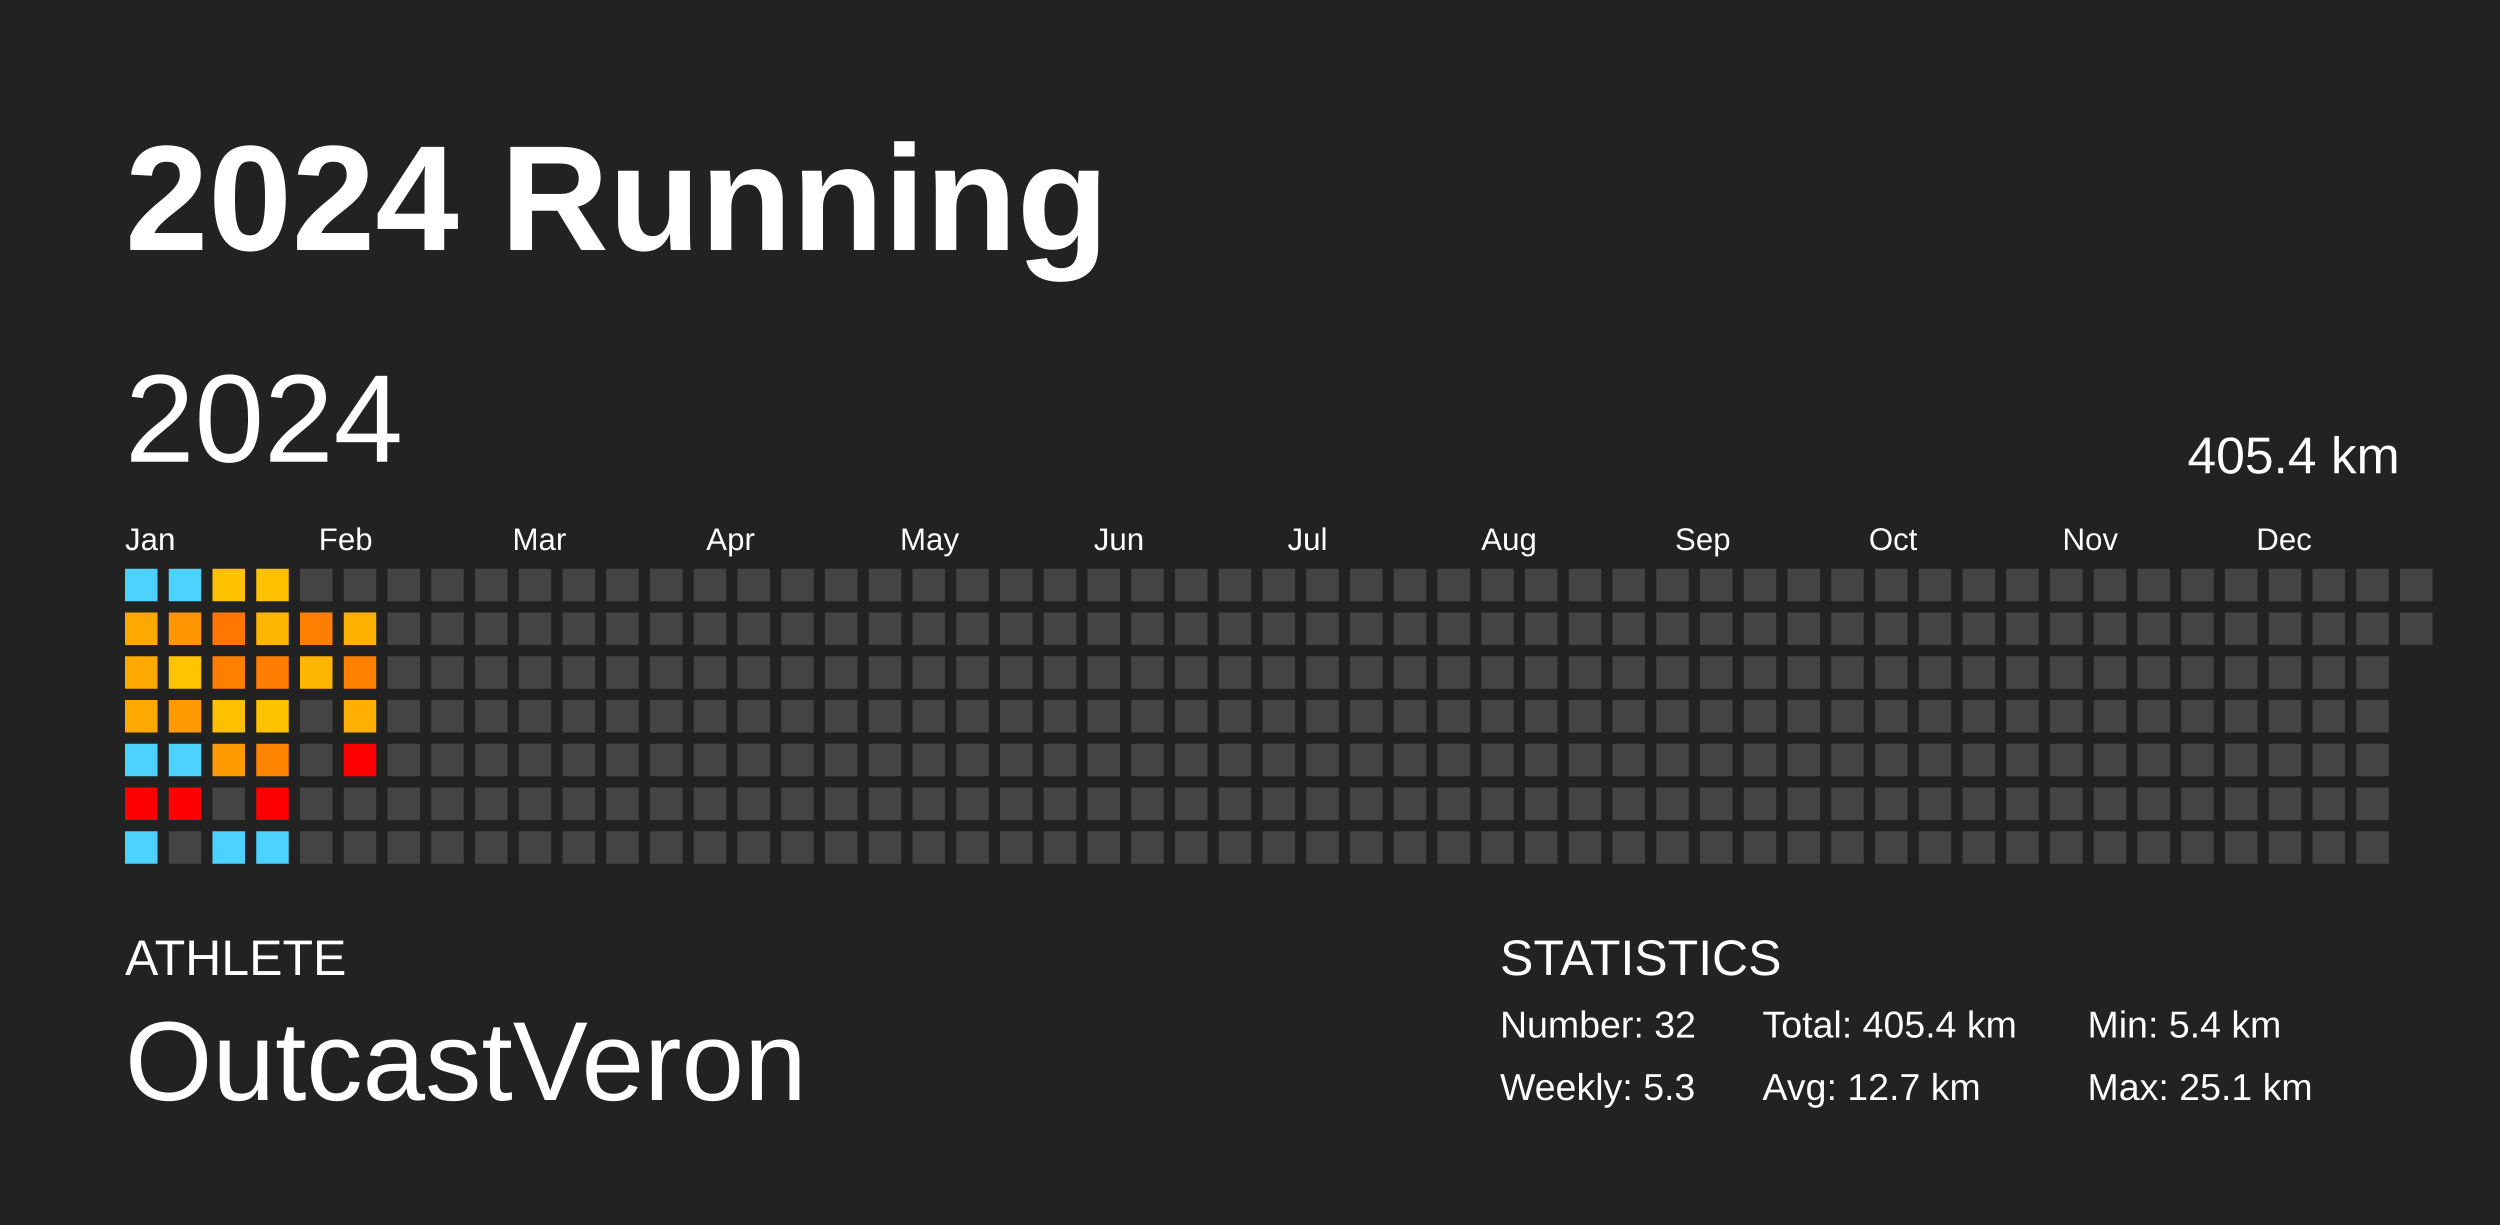
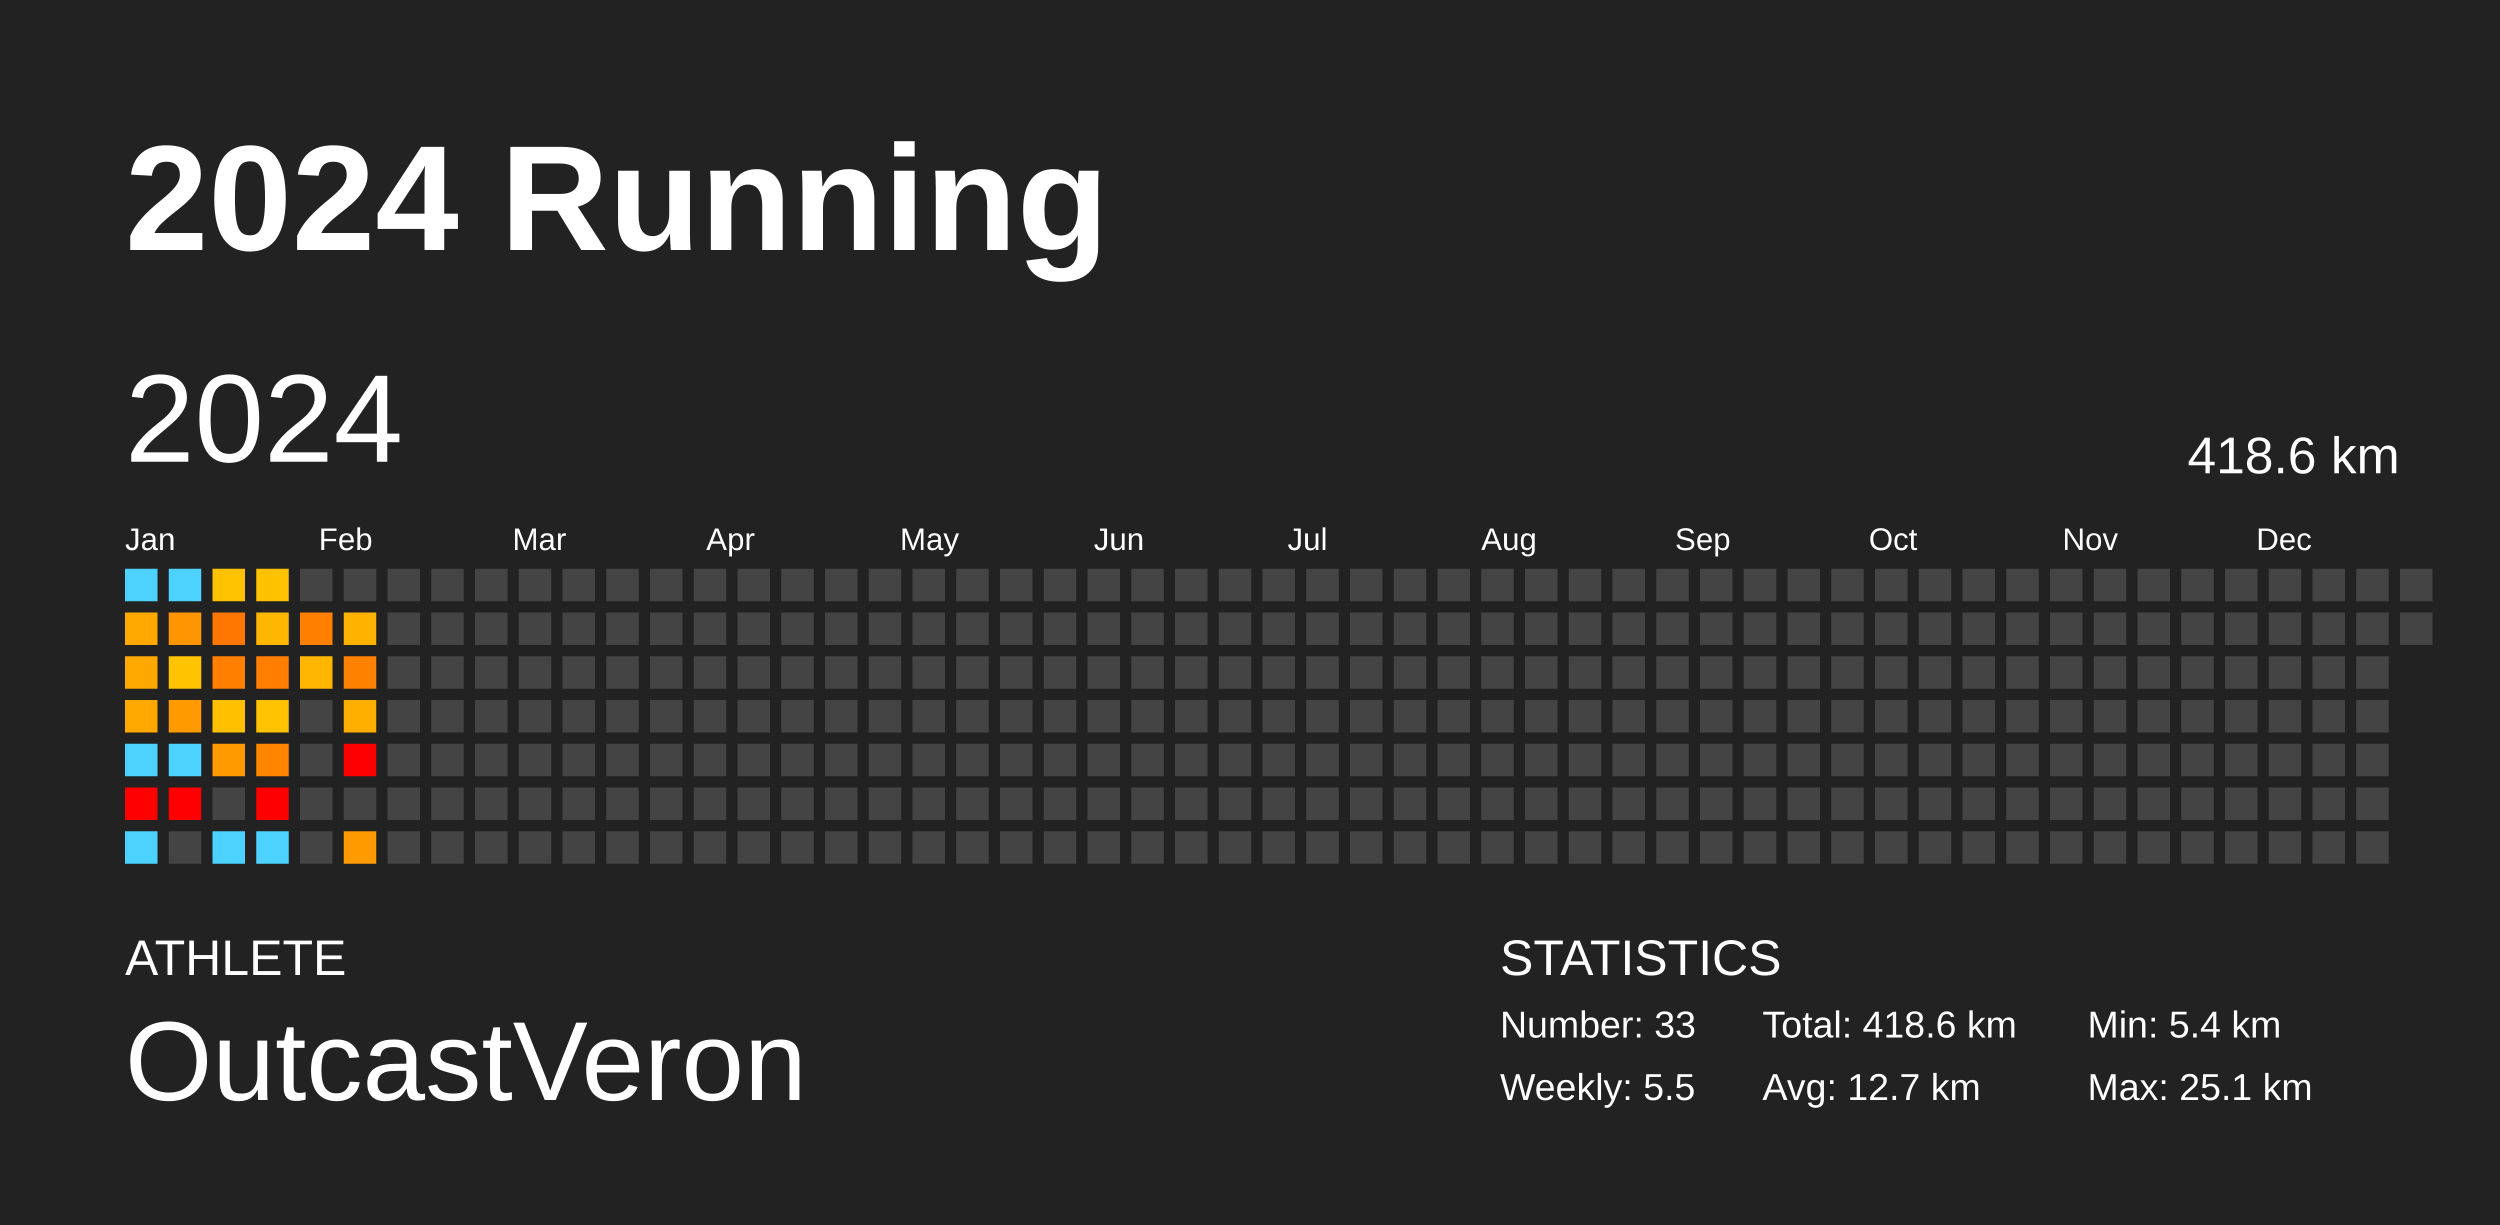
<svg xmlns="http://www.w3.org/2000/svg" baseProfile="full" height="98mm" version="1.1" viewBox="0,0,200,98" width="200mm">
  <defs />
  <rect fill="#222222" height="98" width="200" x="0" y="0" />
  <text fill="#FFFFFF" style="font-size:12px; font-family:Arial; font-weight:bold;" x="10" y="20">2024 Running</text>
  <text fill="#FFFFFF" style="font-size:4px; font-family:Arial" x="10" y="78">ATHLETE</text>
  <text fill="#FFFFFF" style="font-size:9px; font-family:Arial" x="10" y="88">OutcastVeron</text>
  <text fill="#FFFFFF" style="font-size:4px; font-family:Arial" x="120" y="78">STATISTICS</text>
-   <text fill="#FFFFFF" style="font-size:3px; font-family:Arial" x="120" y="83">Number: 32</text>
-   <text fill="#FFFFFF" style="font-size:3px; font-family:Arial" x="120" y="88">Weekly: 5.3</text>
-   <text fill="#FFFFFF" style="font-size:3px; font-family:Arial" x="141" y="83">Total: 405.4 km</text>
+   <text fill="#FFFFFF" style="font-size:3px; font-family:Arial" x="120" y="83">Number: 33</text>
+   <text fill="#FFFFFF" style="font-size:3px; font-family:Arial" x="120" y="88">Weekly: 5.5</text>
+   <text fill="#FFFFFF" style="font-size:3px; font-family:Arial" x="141" y="83">Total: 418.6 km</text>
  <text fill="#FFFFFF" style="font-size:3px; font-family:Arial" x="141" y="88">Avg: 12.7 km</text>
  <text fill="#FFFFFF" style="font-size:3px; font-family:Arial" x="167" y="83">Min: 5.4 km</text>
  <text fill="#FFFFFF" style="font-size:3px; font-family:Arial" x="167" y="88">Max: 25.1 km</text>
  <text dominant-baseline="hanging" fill="#FFFFFF" style="font-size:10.0px; font-family:Arial;" x="10" y="30">2024</text>
-   <text dominant-baseline="hanging" fill="#FFFFFF" style="font-size:4.125px; font-family:Arial;" x="175" y="35">405.4 km</text>
+   <text dominant-baseline="hanging" fill="#FFFFFF" style="font-size:4.125px; font-family:Arial;" x="175" y="35">418.6 km</text>
  <text fill="#FFFFFF" style="font-size:2.5px; font-family:Arial" x="10.0" y="44">Jan</text>
  <text fill="#FFFFFF" style="font-size:2.5px; font-family:Arial" x="25.5" y="44">Feb</text>
  <text fill="#FFFFFF" style="font-size:2.5px; font-family:Arial" x="41.0" y="44">Mar</text>
  <text fill="#FFFFFF" style="font-size:2.5px; font-family:Arial" x="56.5" y="44">Apr</text>
  <text fill="#FFFFFF" style="font-size:2.5px; font-family:Arial" x="72.0" y="44">May</text>
  <text fill="#FFFFFF" style="font-size:2.5px; font-family:Arial" x="87.5" y="44">Jun</text>
  <text fill="#FFFFFF" style="font-size:2.5px; font-family:Arial" x="103.0" y="44">Jul</text>
  <text fill="#FFFFFF" style="font-size:2.5px; font-family:Arial" x="118.5" y="44">Aug</text>
  <text fill="#FFFFFF" style="font-size:2.5px; font-family:Arial" x="134.0" y="44">Sep</text>
  <text fill="#FFFFFF" style="font-size:2.5px; font-family:Arial" x="149.5" y="44">Oct</text>
  <text fill="#FFFFFF" style="font-size:2.5px; font-family:Arial" x="165.0" y="44">Nov</text>
  <text fill="#FFFFFF" style="font-size:2.5px; font-family:Arial" x="180.5" y="44">Dec</text>
  <rect fill="#4dd2ff" height="2.6" width="2.6" x="10.0" y="45.5" />
  <rect fill="#ffa900" height="2.6" width="2.6" x="10.0" y="49.0" />
  <rect fill="#ffa800" height="2.6" width="2.6" x="10.0" y="52.5" />
  <rect fill="#ffa900" height="2.6" width="2.6" x="10.0" y="56.0" />
  <rect fill="#4dd2ff" height="2.6" width="2.6" x="10.0" y="59.5" />
  <rect fill="red" height="2.6" width="2.6" x="10.0" y="63.0" />
  <rect fill="#4dd2ff" height="2.6" width="2.6" x="10.0" y="66.5" />
  <rect fill="#4dd2ff" height="2.6" width="2.6" x="13.5" y="45.5" />
  <rect fill="#ff9500" height="2.6" width="2.6" x="13.5" y="49.0" />
  <rect fill="#ffc300" height="2.6" width="2.6" x="13.5" y="52.5" />
  <rect fill="#ff9a00" height="2.6" width="2.6" x="13.5" y="56.0" />
  <rect fill="#4dd2ff" height="2.6" width="2.6" x="13.5" y="59.5" />
  <rect fill="red" height="2.6" width="2.6" x="13.5" y="63.0" />
  <rect fill="#444444" height="2.6" width="2.6" x="13.5" y="66.5" />
  <rect fill="#ffc200" height="2.6" width="2.6" x="17.0" y="45.5" />
  <rect fill="#ff7600" height="2.6" width="2.6" x="17.0" y="49.0" />
  <rect fill="#ff7f00" height="2.6" width="2.6" x="17.0" y="52.5" />
  <rect fill="#ffc000" height="2.6" width="2.6" x="17.0" y="56.0" />
  <rect fill="#ff9b00" height="2.6" width="2.6" x="17.0" y="59.5" />
  <rect fill="#444444" height="2.6" width="2.6" x="17.0" y="63.0" />
  <rect fill="#4dd2ff" height="2.6" width="2.6" x="17.0" y="66.5" />
  <rect fill="#ffc100" height="2.6" width="2.6" x="20.5" y="45.5" />
  <rect fill="#ffb600" height="2.6" width="2.6" x="20.5" y="49.0" />
  <rect fill="#ff7d00" height="2.6" width="2.6" x="20.5" y="52.5" />
  <rect fill="#ffc200" height="2.6" width="2.6" x="20.5" y="56.0" />
  <rect fill="#ff8400" height="2.6" width="2.6" x="20.5" y="59.5" />
  <rect fill="red" height="2.6" width="2.6" x="20.5" y="63.0" />
  <rect fill="#4dd2ff" height="2.6" width="2.6" x="20.5" y="66.5" />
  <rect fill="#444444" height="2.6" width="2.6" x="24.0" y="45.5" />
  <rect fill="#ff7f00" height="2.6" width="2.6" x="24.0" y="49.0" />
  <rect fill="#ffb600" height="2.6" width="2.6" x="24.0" y="52.5" />
  <rect fill="#444444" height="2.6" width="2.6" x="24.0" y="56.0" />
  <rect fill="#444444" height="2.6" width="2.6" x="24.0" y="59.5" />
  <rect fill="#444444" height="2.6" width="2.6" x="24.0" y="63.0" />
  <rect fill="#444444" height="2.6" width="2.6" x="24.0" y="66.5" />
  <rect fill="#444444" height="2.6" width="2.6" x="27.5" y="45.5" />
  <rect fill="#ffb200" height="2.6" width="2.6" x="27.5" y="49.0" />
  <rect fill="#ff8100" height="2.6" width="2.6" x="27.5" y="52.5" />
  <rect fill="#ffaf00" height="2.6" width="2.6" x="27.5" y="56.0" />
  <rect fill="red" height="2.6" width="2.6" x="27.5" y="59.5" />
  <rect fill="#444444" height="2.6" width="2.6" x="27.5" y="63.0" />
-   <rect fill="#444444" height="2.6" width="2.6" x="27.5" y="66.5" />
+   <rect fill="#ff9a00" height="2.6" width="2.6" x="27.5" y="66.5" />
  <rect fill="#444444" height="2.6" width="2.6" x="31.0" y="45.5" />
  <rect fill="#444444" height="2.6" width="2.6" x="31.0" y="49.0" />
  <rect fill="#444444" height="2.6" width="2.6" x="31.0" y="52.5" />
  <rect fill="#444444" height="2.6" width="2.6" x="31.0" y="56.0" />
  <rect fill="#444444" height="2.6" width="2.6" x="31.0" y="59.5" />
  <rect fill="#444444" height="2.6" width="2.6" x="31.0" y="63.0" />
  <rect fill="#444444" height="2.6" width="2.6" x="31.0" y="66.5" />
  <rect fill="#444444" height="2.6" width="2.6" x="34.5" y="45.5" />
  <rect fill="#444444" height="2.6" width="2.6" x="34.5" y="49.0" />
  <rect fill="#444444" height="2.6" width="2.6" x="34.5" y="52.5" />
  <rect fill="#444444" height="2.6" width="2.6" x="34.5" y="56.0" />
  <rect fill="#444444" height="2.6" width="2.6" x="34.5" y="59.5" />
  <rect fill="#444444" height="2.6" width="2.6" x="34.5" y="63.0" />
  <rect fill="#444444" height="2.6" width="2.6" x="34.5" y="66.5" />
  <rect fill="#444444" height="2.6" width="2.6" x="38.0" y="45.5" />
  <rect fill="#444444" height="2.6" width="2.6" x="38.0" y="49.0" />
  <rect fill="#444444" height="2.6" width="2.6" x="38.0" y="52.5" />
  <rect fill="#444444" height="2.6" width="2.6" x="38.0" y="56.0" />
  <rect fill="#444444" height="2.6" width="2.6" x="38.0" y="59.5" />
  <rect fill="#444444" height="2.6" width="2.6" x="38.0" y="63.0" />
  <rect fill="#444444" height="2.6" width="2.6" x="38.0" y="66.5" />
  <rect fill="#444444" height="2.6" width="2.6" x="41.5" y="45.5" />
  <rect fill="#444444" height="2.6" width="2.6" x="41.5" y="49.0" />
  <rect fill="#444444" height="2.6" width="2.6" x="41.5" y="52.5" />
  <rect fill="#444444" height="2.6" width="2.6" x="41.5" y="56.0" />
  <rect fill="#444444" height="2.6" width="2.6" x="41.5" y="59.5" />
  <rect fill="#444444" height="2.6" width="2.6" x="41.5" y="63.0" />
  <rect fill="#444444" height="2.6" width="2.6" x="41.5" y="66.5" />
  <rect fill="#444444" height="2.6" width="2.6" x="45.0" y="45.5" />
  <rect fill="#444444" height="2.6" width="2.6" x="45.0" y="49.0" />
  <rect fill="#444444" height="2.6" width="2.6" x="45.0" y="52.5" />
  <rect fill="#444444" height="2.6" width="2.6" x="45.0" y="56.0" />
  <rect fill="#444444" height="2.6" width="2.6" x="45.0" y="59.5" />
  <rect fill="#444444" height="2.6" width="2.6" x="45.0" y="63.0" />
  <rect fill="#444444" height="2.6" width="2.6" x="45.0" y="66.5" />
  <rect fill="#444444" height="2.6" width="2.6" x="48.5" y="45.5" />
  <rect fill="#444444" height="2.6" width="2.6" x="48.5" y="49.0" />
  <rect fill="#444444" height="2.6" width="2.6" x="48.5" y="52.5" />
  <rect fill="#444444" height="2.6" width="2.6" x="48.5" y="56.0" />
  <rect fill="#444444" height="2.6" width="2.6" x="48.5" y="59.5" />
  <rect fill="#444444" height="2.6" width="2.6" x="48.5" y="63.0" />
  <rect fill="#444444" height="2.6" width="2.6" x="48.5" y="66.5" />
  <rect fill="#444444" height="2.6" width="2.6" x="52.0" y="45.5" />
  <rect fill="#444444" height="2.6" width="2.6" x="52.0" y="49.0" />
  <rect fill="#444444" height="2.6" width="2.6" x="52.0" y="52.5" />
  <rect fill="#444444" height="2.6" width="2.6" x="52.0" y="56.0" />
  <rect fill="#444444" height="2.6" width="2.6" x="52.0" y="59.5" />
  <rect fill="#444444" height="2.6" width="2.6" x="52.0" y="63.0" />
  <rect fill="#444444" height="2.6" width="2.6" x="52.0" y="66.5" />
  <rect fill="#444444" height="2.6" width="2.6" x="55.5" y="45.5" />
  <rect fill="#444444" height="2.6" width="2.6" x="55.5" y="49.0" />
  <rect fill="#444444" height="2.6" width="2.6" x="55.5" y="52.5" />
  <rect fill="#444444" height="2.6" width="2.6" x="55.5" y="56.0" />
  <rect fill="#444444" height="2.6" width="2.6" x="55.5" y="59.5" />
  <rect fill="#444444" height="2.6" width="2.6" x="55.5" y="63.0" />
  <rect fill="#444444" height="2.6" width="2.6" x="55.5" y="66.5" />
  <rect fill="#444444" height="2.6" width="2.6" x="59.0" y="45.5" />
  <rect fill="#444444" height="2.6" width="2.6" x="59.0" y="49.0" />
  <rect fill="#444444" height="2.6" width="2.6" x="59.0" y="52.5" />
  <rect fill="#444444" height="2.6" width="2.6" x="59.0" y="56.0" />
  <rect fill="#444444" height="2.6" width="2.6" x="59.0" y="59.5" />
  <rect fill="#444444" height="2.6" width="2.6" x="59.0" y="63.0" />
  <rect fill="#444444" height="2.6" width="2.6" x="59.0" y="66.5" />
  <rect fill="#444444" height="2.6" width="2.6" x="62.5" y="45.5" />
  <rect fill="#444444" height="2.6" width="2.6" x="62.5" y="49.0" />
  <rect fill="#444444" height="2.6" width="2.6" x="62.5" y="52.5" />
  <rect fill="#444444" height="2.6" width="2.6" x="62.5" y="56.0" />
  <rect fill="#444444" height="2.6" width="2.6" x="62.5" y="59.5" />
  <rect fill="#444444" height="2.6" width="2.6" x="62.5" y="63.0" />
  <rect fill="#444444" height="2.6" width="2.6" x="62.5" y="66.5" />
  <rect fill="#444444" height="2.6" width="2.6" x="66.0" y="45.5" />
  <rect fill="#444444" height="2.6" width="2.6" x="66.0" y="49.0" />
  <rect fill="#444444" height="2.6" width="2.6" x="66.0" y="52.5" />
  <rect fill="#444444" height="2.6" width="2.6" x="66.0" y="56.0" />
  <rect fill="#444444" height="2.6" width="2.6" x="66.0" y="59.5" />
  <rect fill="#444444" height="2.6" width="2.6" x="66.0" y="63.0" />
  <rect fill="#444444" height="2.6" width="2.6" x="66.0" y="66.5" />
  <rect fill="#444444" height="2.6" width="2.6" x="69.5" y="45.5" />
  <rect fill="#444444" height="2.6" width="2.6" x="69.5" y="49.0" />
  <rect fill="#444444" height="2.6" width="2.6" x="69.5" y="52.5" />
  <rect fill="#444444" height="2.6" width="2.6" x="69.5" y="56.0" />
  <rect fill="#444444" height="2.6" width="2.6" x="69.5" y="59.5" />
  <rect fill="#444444" height="2.6" width="2.6" x="69.5" y="63.0" />
  <rect fill="#444444" height="2.6" width="2.6" x="69.5" y="66.5" />
  <rect fill="#444444" height="2.6" width="2.6" x="73.0" y="45.5" />
  <rect fill="#444444" height="2.6" width="2.6" x="73.0" y="49.0" />
  <rect fill="#444444" height="2.6" width="2.6" x="73.0" y="52.5" />
  <rect fill="#444444" height="2.6" width="2.6" x="73.0" y="56.0" />
  <rect fill="#444444" height="2.6" width="2.6" x="73.0" y="59.5" />
  <rect fill="#444444" height="2.6" width="2.6" x="73.0" y="63.0" />
  <rect fill="#444444" height="2.6" width="2.6" x="73.0" y="66.5" />
  <rect fill="#444444" height="2.6" width="2.6" x="76.5" y="45.5" />
  <rect fill="#444444" height="2.6" width="2.6" x="76.5" y="49.0" />
  <rect fill="#444444" height="2.6" width="2.6" x="76.5" y="52.5" />
  <rect fill="#444444" height="2.6" width="2.6" x="76.5" y="56.0" />
  <rect fill="#444444" height="2.6" width="2.6" x="76.5" y="59.5" />
  <rect fill="#444444" height="2.6" width="2.6" x="76.5" y="63.0" />
  <rect fill="#444444" height="2.6" width="2.6" x="76.5" y="66.5" />
  <rect fill="#444444" height="2.6" width="2.6" x="80.0" y="45.5" />
  <rect fill="#444444" height="2.6" width="2.6" x="80.0" y="49.0" />
  <rect fill="#444444" height="2.6" width="2.6" x="80.0" y="52.5" />
  <rect fill="#444444" height="2.6" width="2.6" x="80.0" y="56.0" />
  <rect fill="#444444" height="2.6" width="2.6" x="80.0" y="59.5" />
  <rect fill="#444444" height="2.6" width="2.6" x="80.0" y="63.0" />
  <rect fill="#444444" height="2.6" width="2.6" x="80.0" y="66.5" />
  <rect fill="#444444" height="2.6" width="2.6" x="83.5" y="45.5" />
  <rect fill="#444444" height="2.6" width="2.6" x="83.5" y="49.0" />
  <rect fill="#444444" height="2.6" width="2.6" x="83.5" y="52.5" />
  <rect fill="#444444" height="2.6" width="2.6" x="83.5" y="56.0" />
  <rect fill="#444444" height="2.6" width="2.6" x="83.5" y="59.5" />
  <rect fill="#444444" height="2.6" width="2.6" x="83.5" y="63.0" />
  <rect fill="#444444" height="2.6" width="2.6" x="83.5" y="66.5" />
  <rect fill="#444444" height="2.6" width="2.6" x="87.0" y="45.5" />
  <rect fill="#444444" height="2.6" width="2.6" x="87.0" y="49.0" />
  <rect fill="#444444" height="2.6" width="2.6" x="87.0" y="52.5" />
  <rect fill="#444444" height="2.6" width="2.6" x="87.0" y="56.0" />
  <rect fill="#444444" height="2.6" width="2.6" x="87.0" y="59.5" />
  <rect fill="#444444" height="2.6" width="2.6" x="87.0" y="63.0" />
  <rect fill="#444444" height="2.6" width="2.6" x="87.0" y="66.5" />
  <rect fill="#444444" height="2.6" width="2.6" x="90.5" y="45.5" />
  <rect fill="#444444" height="2.6" width="2.6" x="90.5" y="49.0" />
  <rect fill="#444444" height="2.6" width="2.6" x="90.5" y="52.5" />
  <rect fill="#444444" height="2.6" width="2.6" x="90.5" y="56.0" />
  <rect fill="#444444" height="2.6" width="2.6" x="90.5" y="59.5" />
  <rect fill="#444444" height="2.6" width="2.6" x="90.5" y="63.0" />
  <rect fill="#444444" height="2.6" width="2.6" x="90.5" y="66.5" />
  <rect fill="#444444" height="2.6" width="2.6" x="94.0" y="45.5" />
  <rect fill="#444444" height="2.6" width="2.6" x="94.0" y="49.0" />
  <rect fill="#444444" height="2.6" width="2.6" x="94.0" y="52.5" />
  <rect fill="#444444" height="2.6" width="2.6" x="94.0" y="56.0" />
  <rect fill="#444444" height="2.6" width="2.6" x="94.0" y="59.5" />
  <rect fill="#444444" height="2.6" width="2.6" x="94.0" y="63.0" />
  <rect fill="#444444" height="2.6" width="2.6" x="94.0" y="66.5" />
  <rect fill="#444444" height="2.6" width="2.6" x="97.5" y="45.5" />
  <rect fill="#444444" height="2.6" width="2.6" x="97.5" y="49.0" />
  <rect fill="#444444" height="2.6" width="2.6" x="97.5" y="52.5" />
  <rect fill="#444444" height="2.6" width="2.6" x="97.5" y="56.0" />
  <rect fill="#444444" height="2.6" width="2.6" x="97.5" y="59.5" />
  <rect fill="#444444" height="2.6" width="2.6" x="97.5" y="63.0" />
  <rect fill="#444444" height="2.6" width="2.6" x="97.5" y="66.5" />
  <rect fill="#444444" height="2.6" width="2.6" x="101.0" y="45.5" />
  <rect fill="#444444" height="2.6" width="2.6" x="101.0" y="49.0" />
  <rect fill="#444444" height="2.6" width="2.6" x="101.0" y="52.5" />
  <rect fill="#444444" height="2.6" width="2.6" x="101.0" y="56.0" />
  <rect fill="#444444" height="2.6" width="2.6" x="101.0" y="59.5" />
  <rect fill="#444444" height="2.6" width="2.6" x="101.0" y="63.0" />
  <rect fill="#444444" height="2.6" width="2.6" x="101.0" y="66.5" />
  <rect fill="#444444" height="2.6" width="2.6" x="104.5" y="45.5" />
  <rect fill="#444444" height="2.6" width="2.6" x="104.5" y="49.0" />
  <rect fill="#444444" height="2.6" width="2.6" x="104.5" y="52.5" />
  <rect fill="#444444" height="2.6" width="2.6" x="104.5" y="56.0" />
  <rect fill="#444444" height="2.6" width="2.6" x="104.5" y="59.5" />
  <rect fill="#444444" height="2.6" width="2.6" x="104.5" y="63.0" />
  <rect fill="#444444" height="2.6" width="2.6" x="104.5" y="66.5" />
  <rect fill="#444444" height="2.6" width="2.6" x="108.0" y="45.5" />
  <rect fill="#444444" height="2.6" width="2.6" x="108.0" y="49.0" />
  <rect fill="#444444" height="2.6" width="2.6" x="108.0" y="52.5" />
  <rect fill="#444444" height="2.6" width="2.6" x="108.0" y="56.0" />
  <rect fill="#444444" height="2.6" width="2.6" x="108.0" y="59.5" />
  <rect fill="#444444" height="2.6" width="2.6" x="108.0" y="63.0" />
  <rect fill="#444444" height="2.6" width="2.6" x="108.0" y="66.5" />
  <rect fill="#444444" height="2.6" width="2.6" x="111.5" y="45.5" />
  <rect fill="#444444" height="2.6" width="2.6" x="111.5" y="49.0" />
  <rect fill="#444444" height="2.6" width="2.6" x="111.5" y="52.5" />
  <rect fill="#444444" height="2.6" width="2.6" x="111.5" y="56.0" />
  <rect fill="#444444" height="2.6" width="2.6" x="111.5" y="59.5" />
  <rect fill="#444444" height="2.6" width="2.6" x="111.5" y="63.0" />
  <rect fill="#444444" height="2.6" width="2.6" x="111.5" y="66.5" />
  <rect fill="#444444" height="2.6" width="2.6" x="115.0" y="45.5" />
  <rect fill="#444444" height="2.6" width="2.6" x="115.0" y="49.0" />
  <rect fill="#444444" height="2.6" width="2.6" x="115.0" y="52.5" />
  <rect fill="#444444" height="2.6" width="2.6" x="115.0" y="56.0" />
  <rect fill="#444444" height="2.6" width="2.6" x="115.0" y="59.5" />
  <rect fill="#444444" height="2.6" width="2.6" x="115.0" y="63.0" />
  <rect fill="#444444" height="2.6" width="2.6" x="115.0" y="66.5" />
  <rect fill="#444444" height="2.6" width="2.6" x="118.5" y="45.5" />
  <rect fill="#444444" height="2.6" width="2.6" x="118.5" y="49.0" />
  <rect fill="#444444" height="2.6" width="2.6" x="118.5" y="52.5" />
  <rect fill="#444444" height="2.6" width="2.6" x="118.5" y="56.0" />
  <rect fill="#444444" height="2.6" width="2.6" x="118.5" y="59.5" />
  <rect fill="#444444" height="2.6" width="2.6" x="118.5" y="63.0" />
  <rect fill="#444444" height="2.6" width="2.6" x="118.5" y="66.5" />
  <rect fill="#444444" height="2.6" width="2.6" x="122.0" y="45.5" />
  <rect fill="#444444" height="2.6" width="2.6" x="122.0" y="49.0" />
  <rect fill="#444444" height="2.6" width="2.6" x="122.0" y="52.5" />
  <rect fill="#444444" height="2.6" width="2.6" x="122.0" y="56.0" />
  <rect fill="#444444" height="2.6" width="2.6" x="122.0" y="59.5" />
  <rect fill="#444444" height="2.6" width="2.6" x="122.0" y="63.0" />
  <rect fill="#444444" height="2.6" width="2.6" x="122.0" y="66.5" />
  <rect fill="#444444" height="2.6" width="2.6" x="125.5" y="45.5" />
  <rect fill="#444444" height="2.6" width="2.6" x="125.5" y="49.0" />
  <rect fill="#444444" height="2.6" width="2.6" x="125.5" y="52.5" />
  <rect fill="#444444" height="2.6" width="2.6" x="125.5" y="56.0" />
  <rect fill="#444444" height="2.6" width="2.6" x="125.5" y="59.5" />
  <rect fill="#444444" height="2.6" width="2.6" x="125.5" y="63.0" />
  <rect fill="#444444" height="2.6" width="2.6" x="125.5" y="66.5" />
  <rect fill="#444444" height="2.6" width="2.6" x="129.0" y="45.5" />
  <rect fill="#444444" height="2.6" width="2.6" x="129.0" y="49.0" />
  <rect fill="#444444" height="2.6" width="2.6" x="129.0" y="52.5" />
  <rect fill="#444444" height="2.6" width="2.6" x="129.0" y="56.0" />
  <rect fill="#444444" height="2.6" width="2.6" x="129.0" y="59.5" />
  <rect fill="#444444" height="2.6" width="2.6" x="129.0" y="63.0" />
  <rect fill="#444444" height="2.6" width="2.6" x="129.0" y="66.5" />
  <rect fill="#444444" height="2.6" width="2.6" x="132.5" y="45.5" />
  <rect fill="#444444" height="2.6" width="2.6" x="132.5" y="49.0" />
  <rect fill="#444444" height="2.6" width="2.6" x="132.5" y="52.5" />
  <rect fill="#444444" height="2.6" width="2.6" x="132.5" y="56.0" />
  <rect fill="#444444" height="2.6" width="2.6" x="132.5" y="59.5" />
  <rect fill="#444444" height="2.6" width="2.6" x="132.5" y="63.0" />
  <rect fill="#444444" height="2.6" width="2.6" x="132.5" y="66.5" />
  <rect fill="#444444" height="2.6" width="2.6" x="136.0" y="45.5" />
  <rect fill="#444444" height="2.6" width="2.6" x="136.0" y="49.0" />
  <rect fill="#444444" height="2.6" width="2.6" x="136.0" y="52.5" />
  <rect fill="#444444" height="2.6" width="2.6" x="136.0" y="56.0" />
  <rect fill="#444444" height="2.6" width="2.6" x="136.0" y="59.5" />
  <rect fill="#444444" height="2.6" width="2.6" x="136.0" y="63.0" />
  <rect fill="#444444" height="2.6" width="2.6" x="136.0" y="66.5" />
  <rect fill="#444444" height="2.6" width="2.6" x="139.5" y="45.5" />
  <rect fill="#444444" height="2.6" width="2.6" x="139.5" y="49.0" />
  <rect fill="#444444" height="2.6" width="2.6" x="139.5" y="52.5" />
  <rect fill="#444444" height="2.6" width="2.6" x="139.5" y="56.0" />
  <rect fill="#444444" height="2.6" width="2.6" x="139.5" y="59.5" />
  <rect fill="#444444" height="2.6" width="2.6" x="139.5" y="63.0" />
  <rect fill="#444444" height="2.6" width="2.6" x="139.5" y="66.5" />
  <rect fill="#444444" height="2.6" width="2.6" x="143.0" y="45.5" />
  <rect fill="#444444" height="2.6" width="2.6" x="143.0" y="49.0" />
  <rect fill="#444444" height="2.6" width="2.6" x="143.0" y="52.5" />
  <rect fill="#444444" height="2.6" width="2.6" x="143.0" y="56.0" />
  <rect fill="#444444" height="2.6" width="2.6" x="143.0" y="59.5" />
  <rect fill="#444444" height="2.6" width="2.6" x="143.0" y="63.0" />
  <rect fill="#444444" height="2.6" width="2.6" x="143.0" y="66.5" />
  <rect fill="#444444" height="2.6" width="2.6" x="146.5" y="45.5" />
  <rect fill="#444444" height="2.6" width="2.6" x="146.5" y="49.0" />
  <rect fill="#444444" height="2.6" width="2.6" x="146.5" y="52.5" />
  <rect fill="#444444" height="2.6" width="2.6" x="146.5" y="56.0" />
  <rect fill="#444444" height="2.6" width="2.6" x="146.5" y="59.5" />
  <rect fill="#444444" height="2.6" width="2.6" x="146.5" y="63.0" />
  <rect fill="#444444" height="2.6" width="2.6" x="146.5" y="66.5" />
  <rect fill="#444444" height="2.6" width="2.6" x="150.0" y="45.5" />
  <rect fill="#444444" height="2.6" width="2.6" x="150.0" y="49.0" />
  <rect fill="#444444" height="2.6" width="2.6" x="150.0" y="52.5" />
  <rect fill="#444444" height="2.6" width="2.6" x="150.0" y="56.0" />
  <rect fill="#444444" height="2.6" width="2.6" x="150.0" y="59.5" />
  <rect fill="#444444" height="2.6" width="2.6" x="150.0" y="63.0" />
  <rect fill="#444444" height="2.6" width="2.6" x="150.0" y="66.5" />
  <rect fill="#444444" height="2.6" width="2.6" x="153.5" y="45.5" />
  <rect fill="#444444" height="2.6" width="2.6" x="153.5" y="49.0" />
  <rect fill="#444444" height="2.6" width="2.6" x="153.5" y="52.5" />
  <rect fill="#444444" height="2.6" width="2.6" x="153.5" y="56.0" />
  <rect fill="#444444" height="2.6" width="2.6" x="153.5" y="59.5" />
  <rect fill="#444444" height="2.6" width="2.6" x="153.5" y="63.0" />
  <rect fill="#444444" height="2.6" width="2.6" x="153.5" y="66.5" />
  <rect fill="#444444" height="2.6" width="2.6" x="157.0" y="45.5" />
  <rect fill="#444444" height="2.6" width="2.6" x="157.0" y="49.0" />
  <rect fill="#444444" height="2.6" width="2.6" x="157.0" y="52.5" />
  <rect fill="#444444" height="2.6" width="2.6" x="157.0" y="56.0" />
  <rect fill="#444444" height="2.6" width="2.6" x="157.0" y="59.5" />
  <rect fill="#444444" height="2.6" width="2.6" x="157.0" y="63.0" />
  <rect fill="#444444" height="2.6" width="2.6" x="157.0" y="66.5" />
  <rect fill="#444444" height="2.6" width="2.6" x="160.5" y="45.5" />
  <rect fill="#444444" height="2.6" width="2.6" x="160.5" y="49.0" />
  <rect fill="#444444" height="2.6" width="2.6" x="160.5" y="52.5" />
  <rect fill="#444444" height="2.6" width="2.6" x="160.5" y="56.0" />
  <rect fill="#444444" height="2.6" width="2.6" x="160.5" y="59.5" />
  <rect fill="#444444" height="2.6" width="2.6" x="160.5" y="63.0" />
  <rect fill="#444444" height="2.6" width="2.6" x="160.5" y="66.5" />
  <rect fill="#444444" height="2.6" width="2.6" x="164.0" y="45.5" />
  <rect fill="#444444" height="2.6" width="2.6" x="164.0" y="49.0" />
  <rect fill="#444444" height="2.6" width="2.6" x="164.0" y="52.5" />
  <rect fill="#444444" height="2.6" width="2.6" x="164.0" y="56.0" />
  <rect fill="#444444" height="2.6" width="2.6" x="164.0" y="59.5" />
  <rect fill="#444444" height="2.6" width="2.6" x="164.0" y="63.0" />
  <rect fill="#444444" height="2.6" width="2.6" x="164.0" y="66.5" />
  <rect fill="#444444" height="2.6" width="2.6" x="167.5" y="45.5" />
  <rect fill="#444444" height="2.6" width="2.6" x="167.5" y="49.0" />
  <rect fill="#444444" height="2.6" width="2.6" x="167.5" y="52.5" />
  <rect fill="#444444" height="2.6" width="2.6" x="167.5" y="56.0" />
  <rect fill="#444444" height="2.6" width="2.6" x="167.5" y="59.5" />
  <rect fill="#444444" height="2.6" width="2.6" x="167.5" y="63.0" />
  <rect fill="#444444" height="2.6" width="2.6" x="167.5" y="66.5" />
  <rect fill="#444444" height="2.6" width="2.6" x="171.0" y="45.5" />
  <rect fill="#444444" height="2.6" width="2.6" x="171.0" y="49.0" />
  <rect fill="#444444" height="2.6" width="2.6" x="171.0" y="52.5" />
  <rect fill="#444444" height="2.6" width="2.6" x="171.0" y="56.0" />
  <rect fill="#444444" height="2.6" width="2.6" x="171.0" y="59.5" />
  <rect fill="#444444" height="2.6" width="2.6" x="171.0" y="63.0" />
  <rect fill="#444444" height="2.6" width="2.6" x="171.0" y="66.5" />
  <rect fill="#444444" height="2.6" width="2.6" x="174.5" y="45.5" />
  <rect fill="#444444" height="2.6" width="2.6" x="174.5" y="49.0" />
  <rect fill="#444444" height="2.6" width="2.6" x="174.5" y="52.5" />
  <rect fill="#444444" height="2.6" width="2.6" x="174.5" y="56.0" />
  <rect fill="#444444" height="2.6" width="2.6" x="174.5" y="59.5" />
  <rect fill="#444444" height="2.6" width="2.6" x="174.5" y="63.0" />
  <rect fill="#444444" height="2.6" width="2.6" x="174.5" y="66.5" />
  <rect fill="#444444" height="2.6" width="2.6" x="178.0" y="45.5" />
  <rect fill="#444444" height="2.6" width="2.6" x="178.0" y="49.0" />
  <rect fill="#444444" height="2.6" width="2.6" x="178.0" y="52.5" />
  <rect fill="#444444" height="2.6" width="2.6" x="178.0" y="56.0" />
  <rect fill="#444444" height="2.6" width="2.6" x="178.0" y="59.5" />
  <rect fill="#444444" height="2.6" width="2.6" x="178.0" y="63.0" />
  <rect fill="#444444" height="2.6" width="2.6" x="178.0" y="66.5" />
  <rect fill="#444444" height="2.6" width="2.6" x="181.5" y="45.5" />
  <rect fill="#444444" height="2.6" width="2.6" x="181.5" y="49.0" />
  <rect fill="#444444" height="2.6" width="2.6" x="181.5" y="52.5" />
  <rect fill="#444444" height="2.6" width="2.6" x="181.5" y="56.0" />
  <rect fill="#444444" height="2.6" width="2.6" x="181.5" y="59.5" />
  <rect fill="#444444" height="2.6" width="2.6" x="181.5" y="63.0" />
  <rect fill="#444444" height="2.6" width="2.6" x="181.5" y="66.5" />
  <rect fill="#444444" height="2.6" width="2.6" x="185.0" y="45.5" />
  <rect fill="#444444" height="2.6" width="2.6" x="185.0" y="49.0" />
  <rect fill="#444444" height="2.6" width="2.6" x="185.0" y="52.5" />
  <rect fill="#444444" height="2.6" width="2.6" x="185.0" y="56.0" />
  <rect fill="#444444" height="2.6" width="2.6" x="185.0" y="59.5" />
  <rect fill="#444444" height="2.6" width="2.6" x="185.0" y="63.0" />
  <rect fill="#444444" height="2.6" width="2.6" x="185.0" y="66.5" />
  <rect fill="#444444" height="2.6" width="2.6" x="188.5" y="45.5" />
  <rect fill="#444444" height="2.6" width="2.6" x="188.5" y="49.0" />
  <rect fill="#444444" height="2.6" width="2.6" x="188.5" y="52.5" />
  <rect fill="#444444" height="2.6" width="2.6" x="188.5" y="56.0" />
  <rect fill="#444444" height="2.6" width="2.6" x="188.5" y="59.5" />
  <rect fill="#444444" height="2.6" width="2.6" x="188.5" y="63.0" />
  <rect fill="#444444" height="2.6" width="2.6" x="188.5" y="66.5" />
  <rect fill="#444444" height="2.6" width="2.6" x="192.0" y="45.5" />
  <rect fill="#444444" height="2.6" width="2.6" x="192.0" y="49.0" />
</svg>
